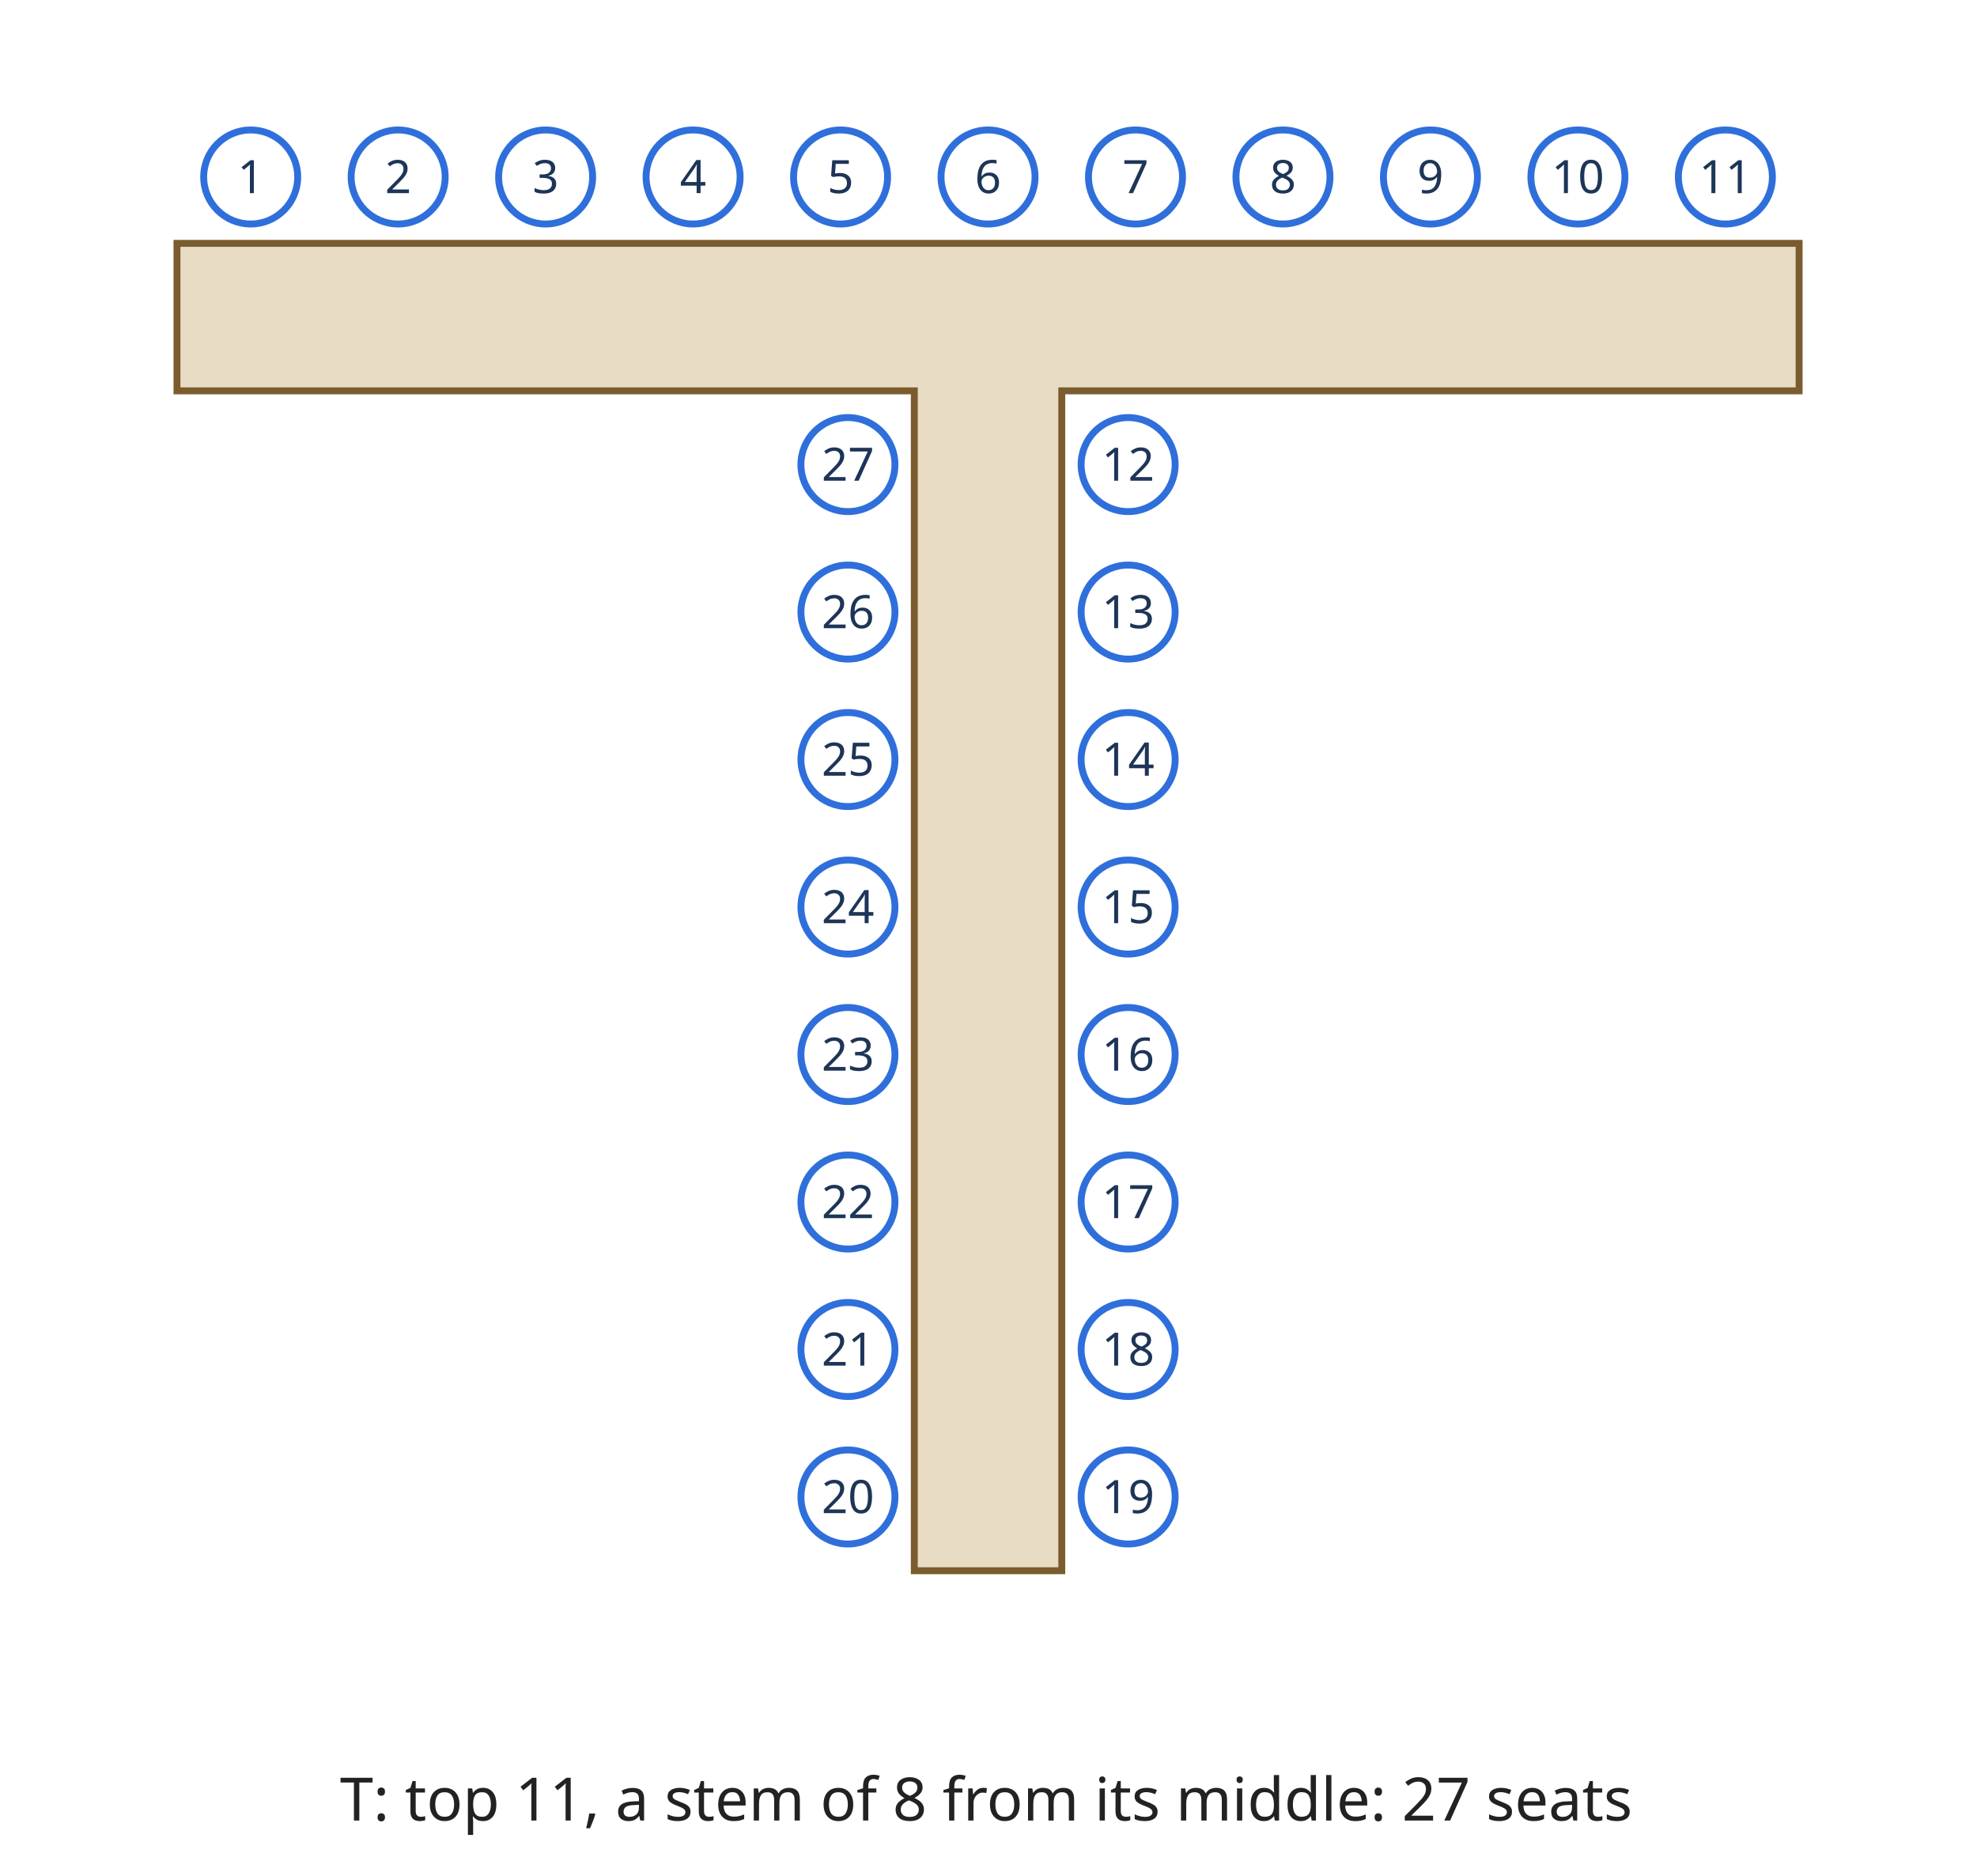
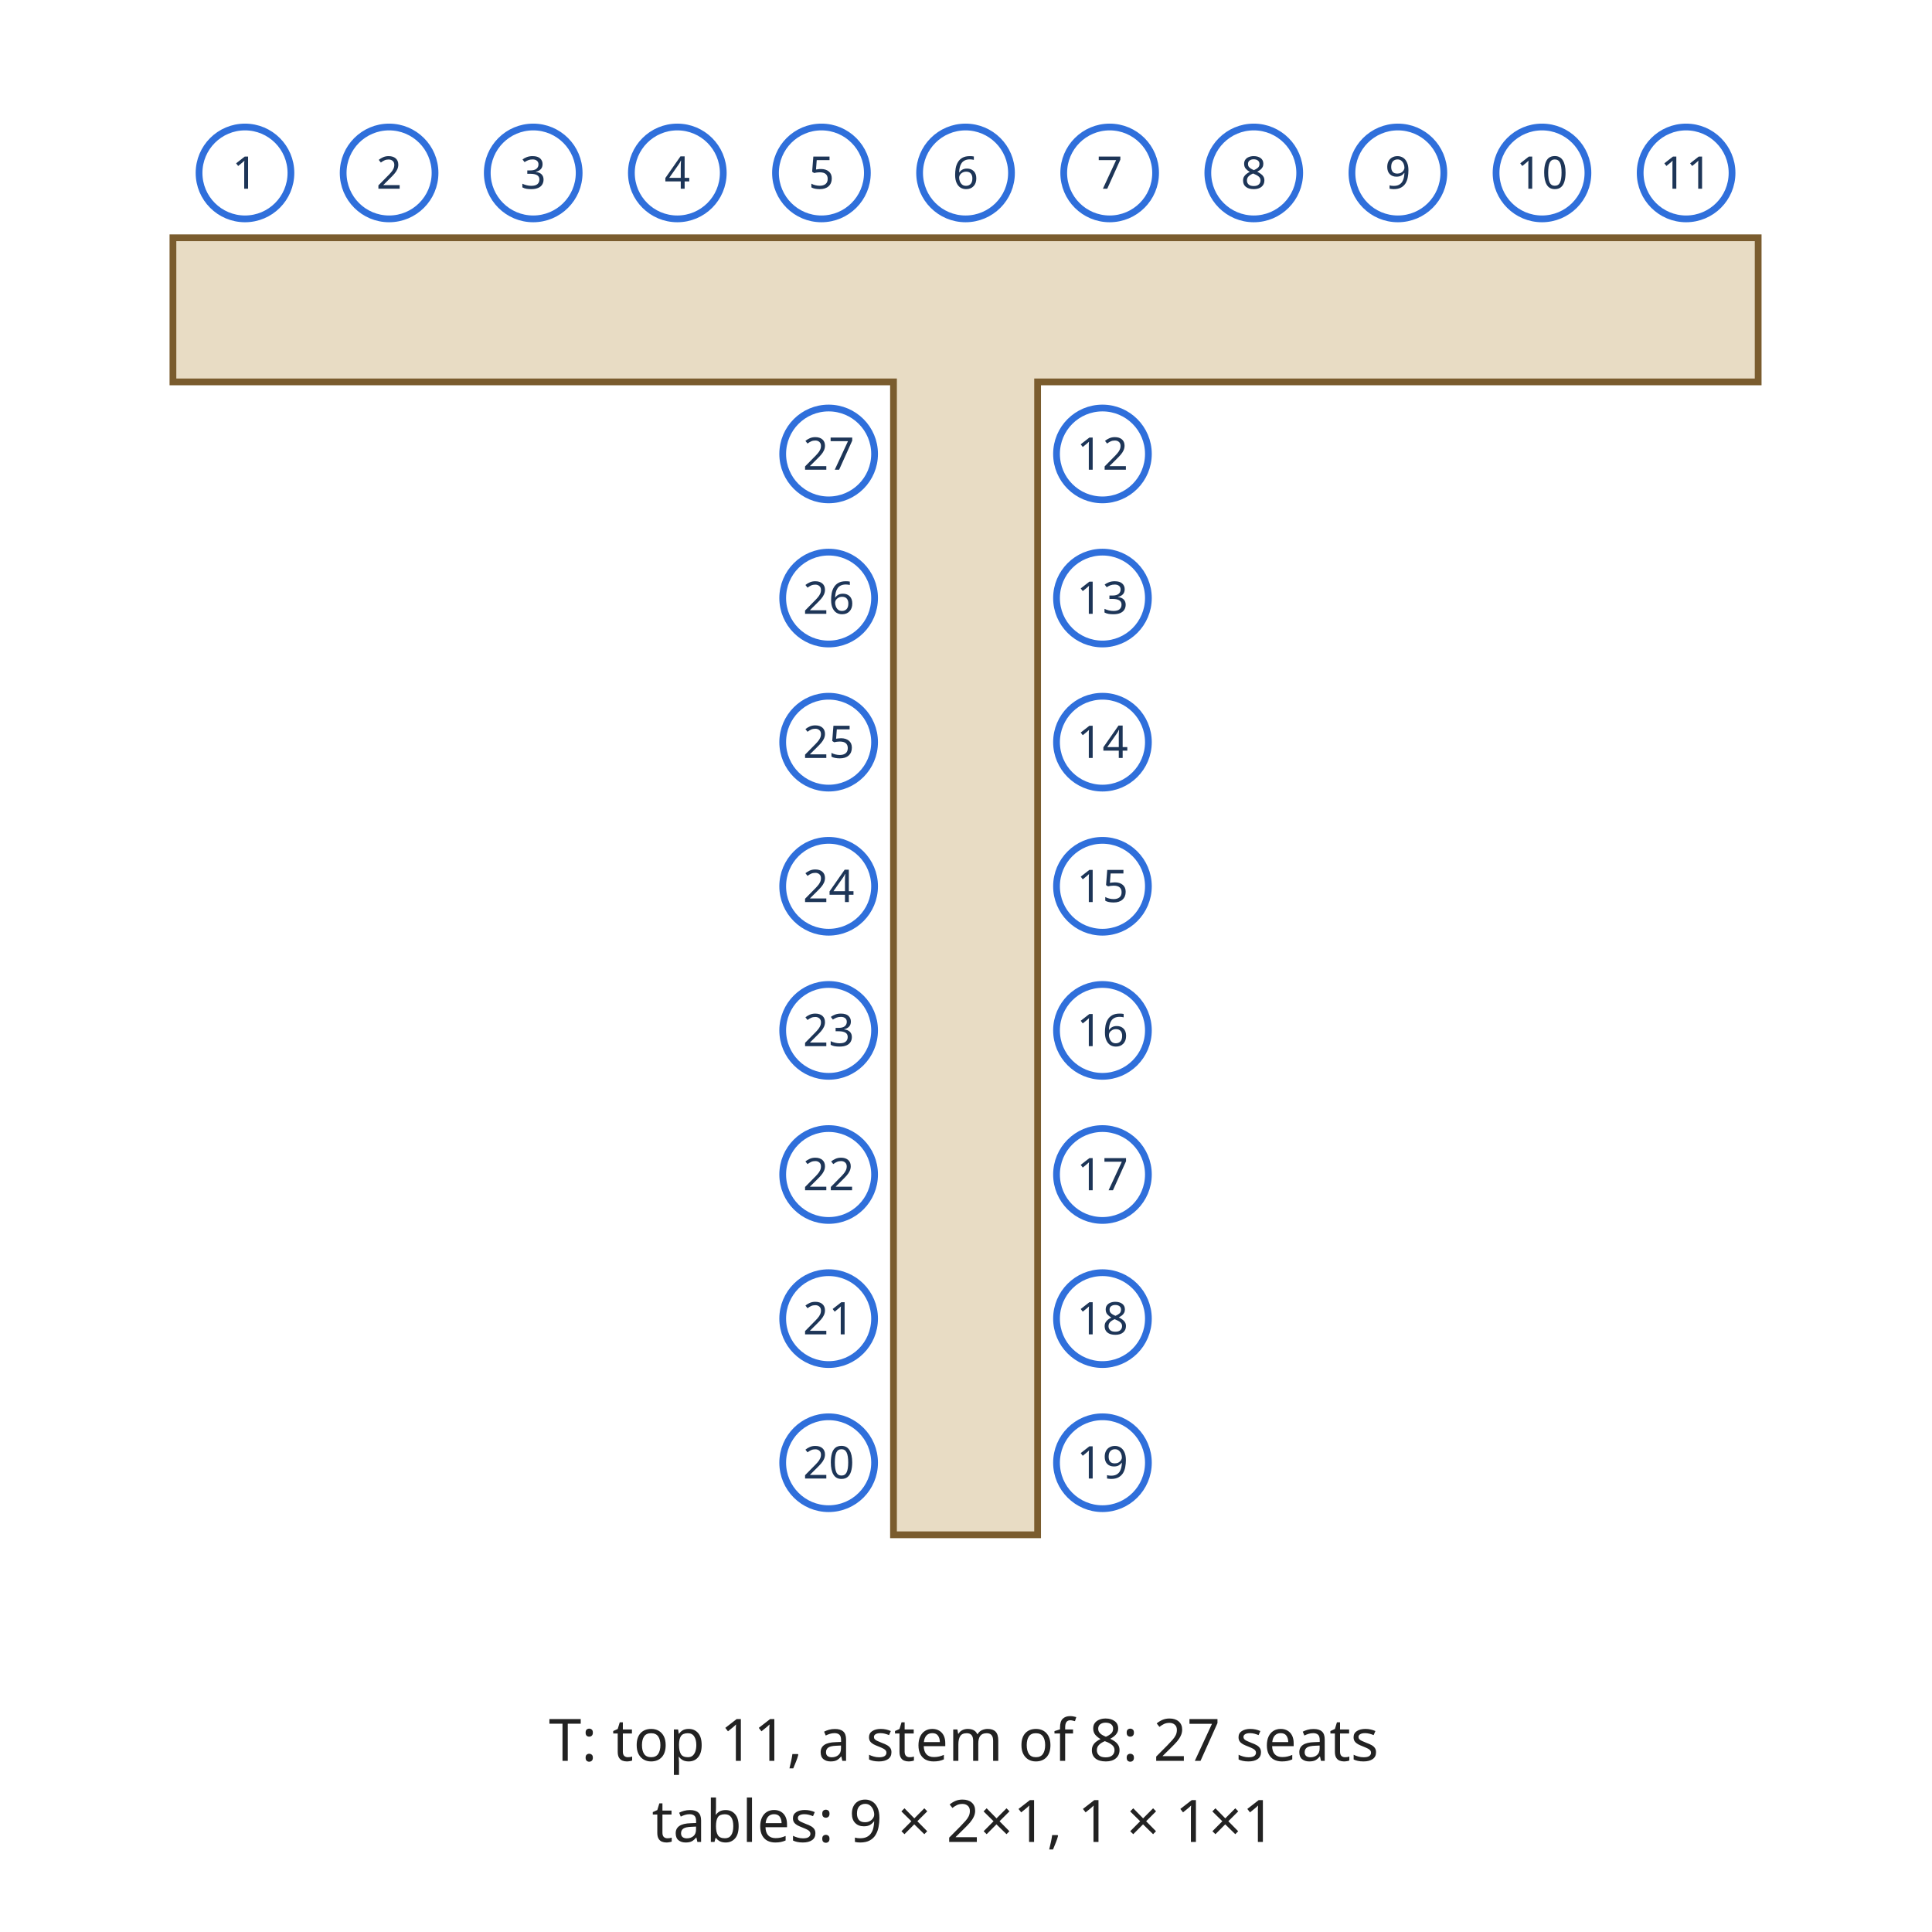
- <svg xmlns="http://www.w3.org/2000/svg" width="429" height="407" viewBox="0 0 429 407" font-family="sans-serif">
+ <svg xmlns="http://www.w3.org/2000/svg" width="429" height="429" viewBox="0 0 429 429" font-family="sans-serif">
  <rect width="100%" height="100%" fill="#ffffff" />
  <path d="M 38.4 52.8 L 390.4 52.8 L 390.4 84.8 L 230.4 84.8 L 230.4 340.8 L 198.4 340.8 L 198.4 84.8 L 38.4 84.8 Z" fill="#e8dcc4" stroke="#7a5c2e" stroke-width="1.5" fill-rule="evenodd" />
  <circle cx="54.4" cy="38.4" r="10.2" fill="#ffffff" stroke="#2f6fdb" stroke-width="1.5" />
  <text x="54.4" y="41.9" font-size="10" text-anchor="middle" fill="#1d3557">1</text>
  <circle cx="86.4" cy="38.4" r="10.2" fill="#ffffff" stroke="#2f6fdb" stroke-width="1.5" />
  <text x="86.4" y="41.9" font-size="10" text-anchor="middle" fill="#1d3557">2</text>
  <circle cx="118.4" cy="38.4" r="10.2" fill="#ffffff" stroke="#2f6fdb" stroke-width="1.5" />
  <text x="118.4" y="41.9" font-size="10" text-anchor="middle" fill="#1d3557">3</text>
  <circle cx="150.4" cy="38.4" r="10.2" fill="#ffffff" stroke="#2f6fdb" stroke-width="1.5" />
  <text x="150.4" y="41.9" font-size="10" text-anchor="middle" fill="#1d3557">4</text>
  <circle cx="182.4" cy="38.4" r="10.2" fill="#ffffff" stroke="#2f6fdb" stroke-width="1.5" />
  <text x="182.4" y="41.9" font-size="10" text-anchor="middle" fill="#1d3557">5</text>
  <circle cx="214.4" cy="38.4" r="10.2" fill="#ffffff" stroke="#2f6fdb" stroke-width="1.5" />
  <text x="214.4" y="41.9" font-size="10" text-anchor="middle" fill="#1d3557">6</text>
  <circle cx="246.4" cy="38.4" r="10.2" fill="#ffffff" stroke="#2f6fdb" stroke-width="1.5" />
  <text x="246.4" y="41.9" font-size="10" text-anchor="middle" fill="#1d3557">7</text>
  <circle cx="278.4" cy="38.4" r="10.2" fill="#ffffff" stroke="#2f6fdb" stroke-width="1.5" />
  <text x="278.4" y="41.9" font-size="10" text-anchor="middle" fill="#1d3557">8</text>
  <circle cx="310.4" cy="38.4" r="10.2" fill="#ffffff" stroke="#2f6fdb" stroke-width="1.5" />
  <text x="310.4" y="41.9" font-size="10" text-anchor="middle" fill="#1d3557">9</text>
  <circle cx="342.4" cy="38.4" r="10.2" fill="#ffffff" stroke="#2f6fdb" stroke-width="1.5" />
  <text x="342.4" y="41.9" font-size="10" text-anchor="middle" fill="#1d3557">10</text>
  <circle cx="374.4" cy="38.4" r="10.2" fill="#ffffff" stroke="#2f6fdb" stroke-width="1.5" />
  <text x="374.4" y="41.9" font-size="10" text-anchor="middle" fill="#1d3557">11</text>
  <circle cx="244.8" cy="100.8" r="10.2" fill="#ffffff" stroke="#2f6fdb" stroke-width="1.5" />
  <text x="244.8" y="104.3" font-size="10" text-anchor="middle" fill="#1d3557">12</text>
  <circle cx="244.8" cy="132.8" r="10.2" fill="#ffffff" stroke="#2f6fdb" stroke-width="1.5" />
  <text x="244.8" y="136.3" font-size="10" text-anchor="middle" fill="#1d3557">13</text>
  <circle cx="244.8" cy="164.8" r="10.2" fill="#ffffff" stroke="#2f6fdb" stroke-width="1.5" />
  <text x="244.8" y="168.3" font-size="10" text-anchor="middle" fill="#1d3557">14</text>
  <circle cx="244.8" cy="196.8" r="10.2" fill="#ffffff" stroke="#2f6fdb" stroke-width="1.5" />
  <text x="244.8" y="200.3" font-size="10" text-anchor="middle" fill="#1d3557">15</text>
  <circle cx="244.8" cy="228.8" r="10.2" fill="#ffffff" stroke="#2f6fdb" stroke-width="1.5" />
  <text x="244.8" y="232.3" font-size="10" text-anchor="middle" fill="#1d3557">16</text>
  <circle cx="244.8" cy="260.8" r="10.2" fill="#ffffff" stroke="#2f6fdb" stroke-width="1.5" />
  <text x="244.8" y="264.3" font-size="10" text-anchor="middle" fill="#1d3557">17</text>
  <circle cx="244.8" cy="292.8" r="10.2" fill="#ffffff" stroke="#2f6fdb" stroke-width="1.5" />
  <text x="244.8" y="296.3" font-size="10" text-anchor="middle" fill="#1d3557">18</text>
  <circle cx="244.8" cy="324.8" r="10.2" fill="#ffffff" stroke="#2f6fdb" stroke-width="1.5" />
  <text x="244.8" y="328.3" font-size="10" text-anchor="middle" fill="#1d3557">19</text>
  <circle cx="184.0" cy="324.8" r="10.2" fill="#ffffff" stroke="#2f6fdb" stroke-width="1.5" />
  <text x="184.0" y="328.3" font-size="10" text-anchor="middle" fill="#1d3557">20</text>
  <circle cx="184.0" cy="292.8" r="10.2" fill="#ffffff" stroke="#2f6fdb" stroke-width="1.5" />
  <text x="184.0" y="296.3" font-size="10" text-anchor="middle" fill="#1d3557">21</text>
  <circle cx="184.0" cy="260.8" r="10.2" fill="#ffffff" stroke="#2f6fdb" stroke-width="1.5" />
  <text x="184.0" y="264.3" font-size="10" text-anchor="middle" fill="#1d3557">22</text>
  <circle cx="184.0" cy="228.8" r="10.2" fill="#ffffff" stroke="#2f6fdb" stroke-width="1.5" />
  <text x="184.0" y="232.3" font-size="10" text-anchor="middle" fill="#1d3557">23</text>
  <circle cx="184.0" cy="196.8" r="10.2" fill="#ffffff" stroke="#2f6fdb" stroke-width="1.5" />
  <text x="184.0" y="200.3" font-size="10" text-anchor="middle" fill="#1d3557">24</text>
  <circle cx="184.0" cy="164.8" r="10.2" fill="#ffffff" stroke="#2f6fdb" stroke-width="1.5" />
  <text x="184.0" y="168.3" font-size="10" text-anchor="middle" fill="#1d3557">25</text>
  <circle cx="184.0" cy="132.8" r="10.2" fill="#ffffff" stroke="#2f6fdb" stroke-width="1.5" />
  <text x="184.0" y="136.3" font-size="10" text-anchor="middle" fill="#1d3557">26</text>
  <circle cx="184.0" cy="100.8" r="10.2" fill="#ffffff" stroke="#2f6fdb" stroke-width="1.5" />
  <text x="184.0" y="104.3" font-size="10" text-anchor="middle" fill="#1d3557">27</text>
-   <text x="214" y="395" font-size="13" text-anchor="middle" fill="#222">T: top 11, a stem of 8 from its middle: 27 seats</text>
+   <text x="214" y="391" font-size="13" text-anchor="middle" fill="#222">T: top 11, a stem of 8: 27 seats</text>
+   <text x="214" y="409" font-size="13" text-anchor="middle" fill="#222">tables: 9 × 2×1, 1 × 1×1</text>
</svg>
